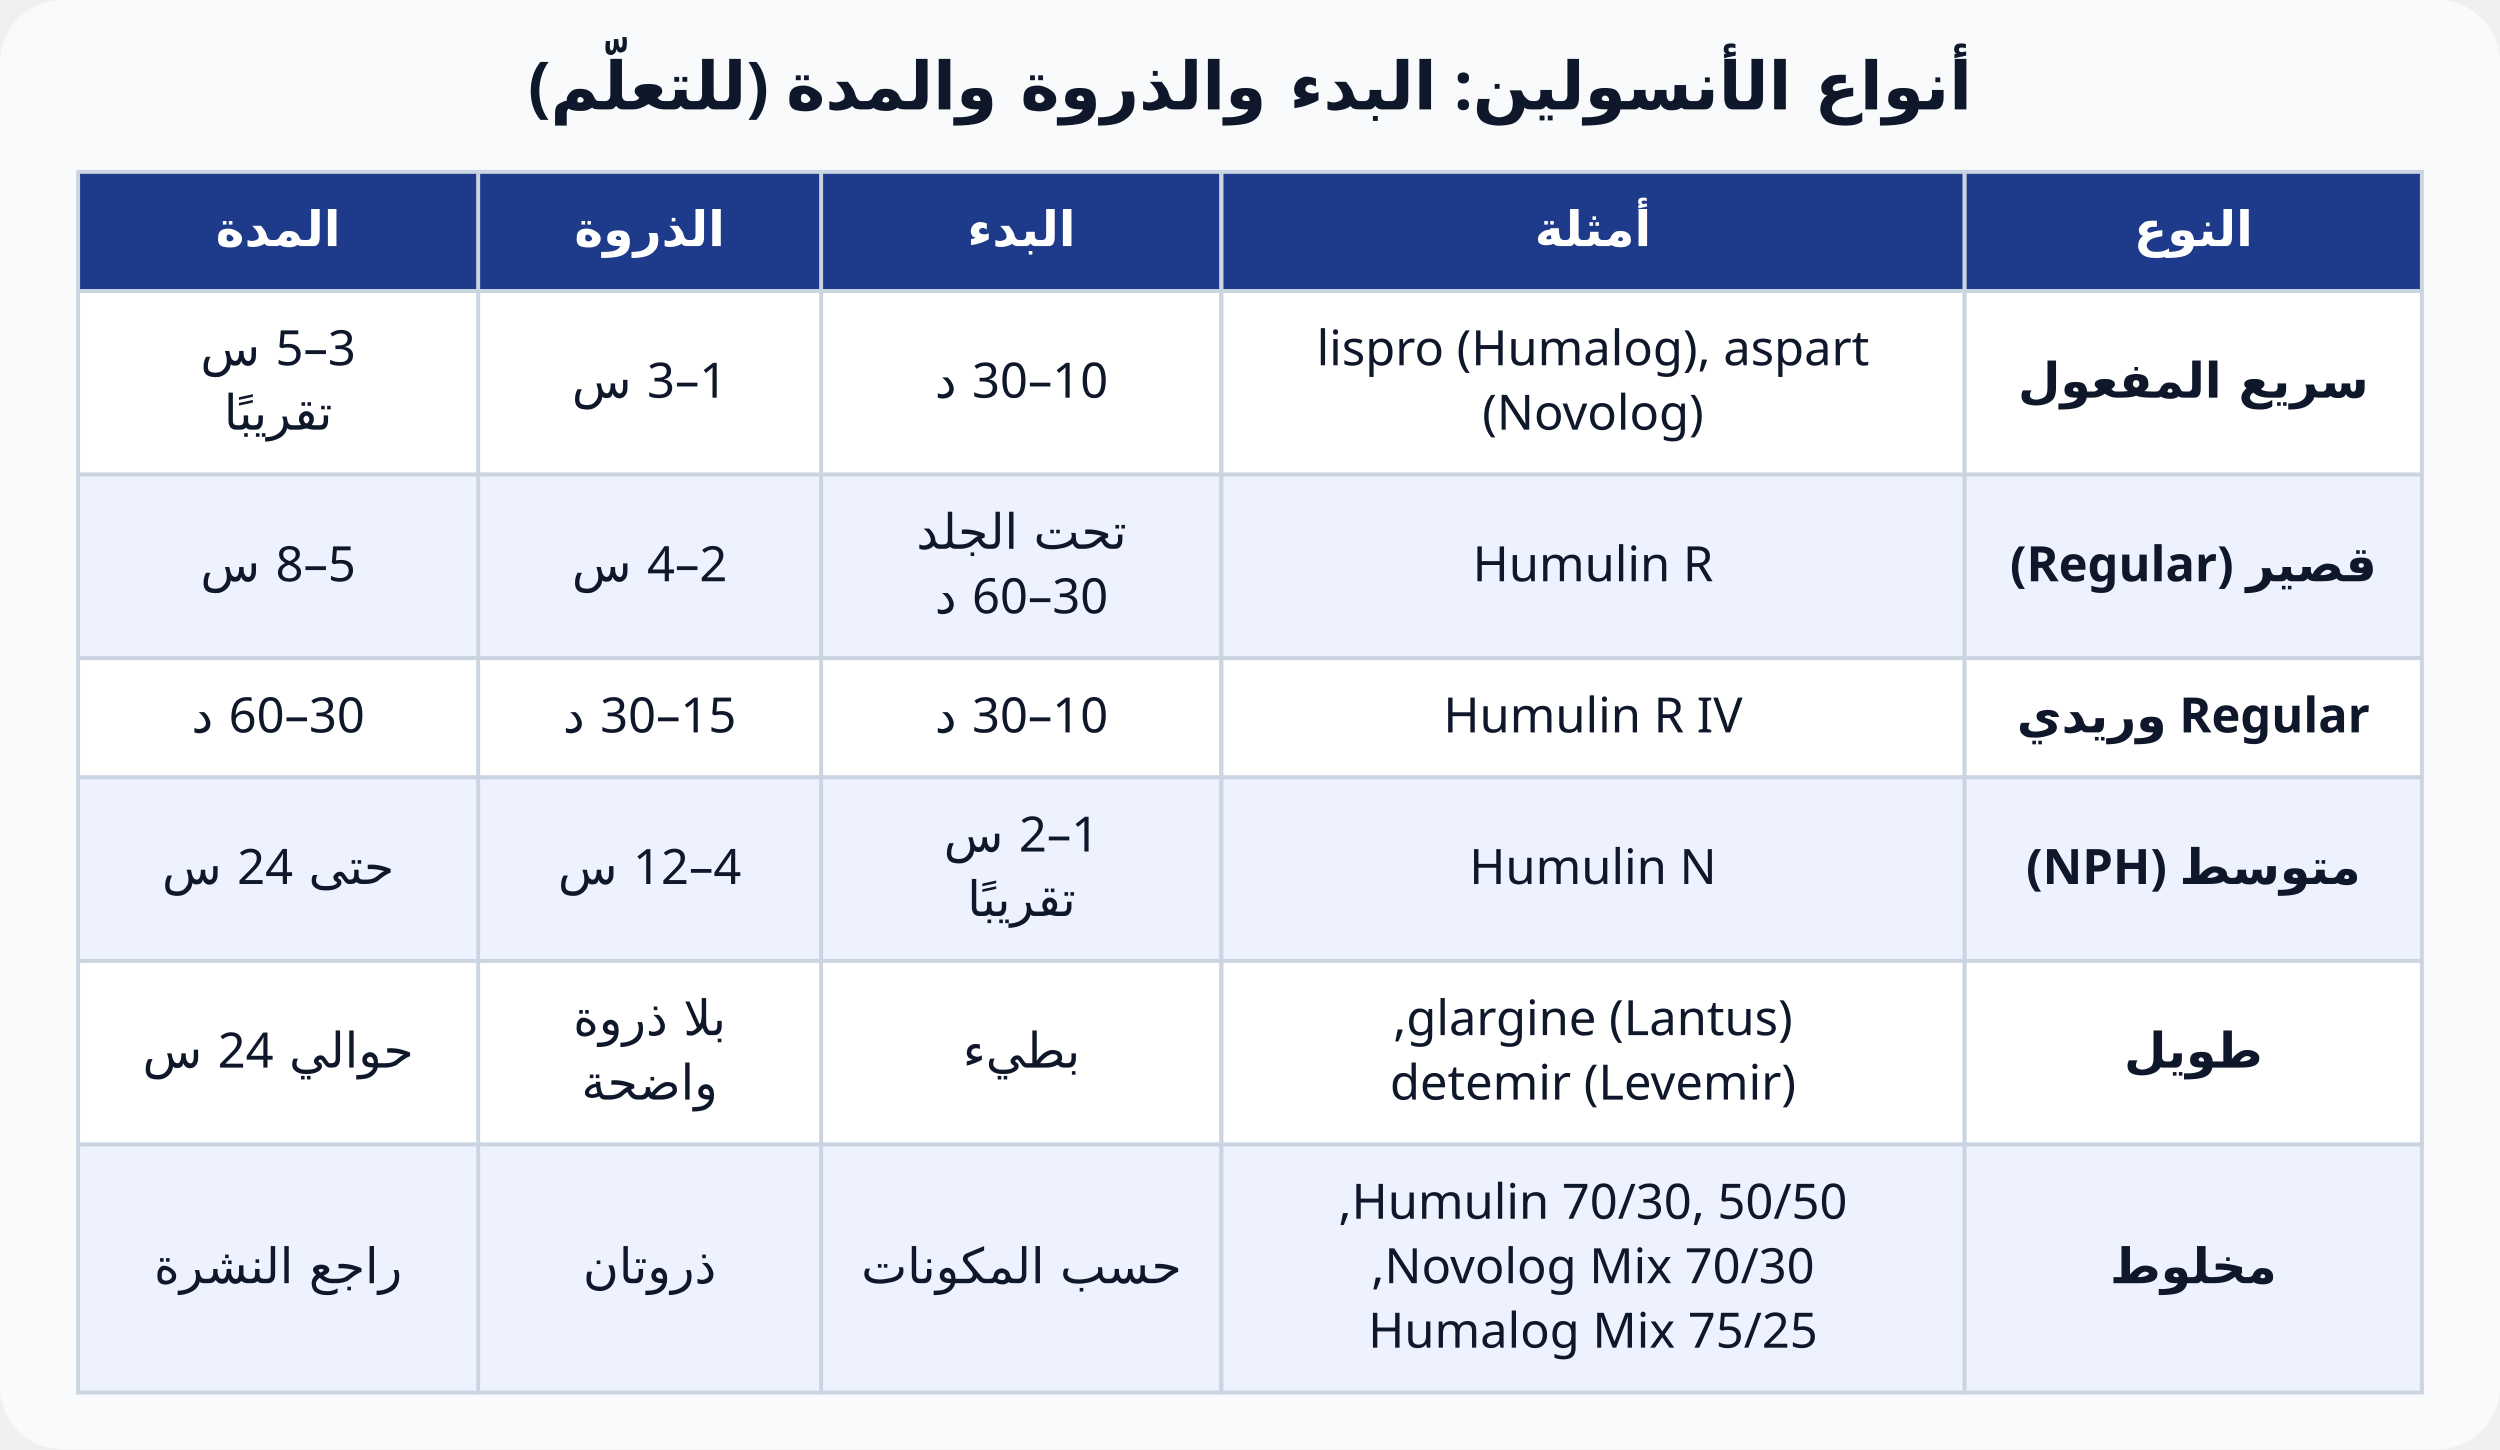
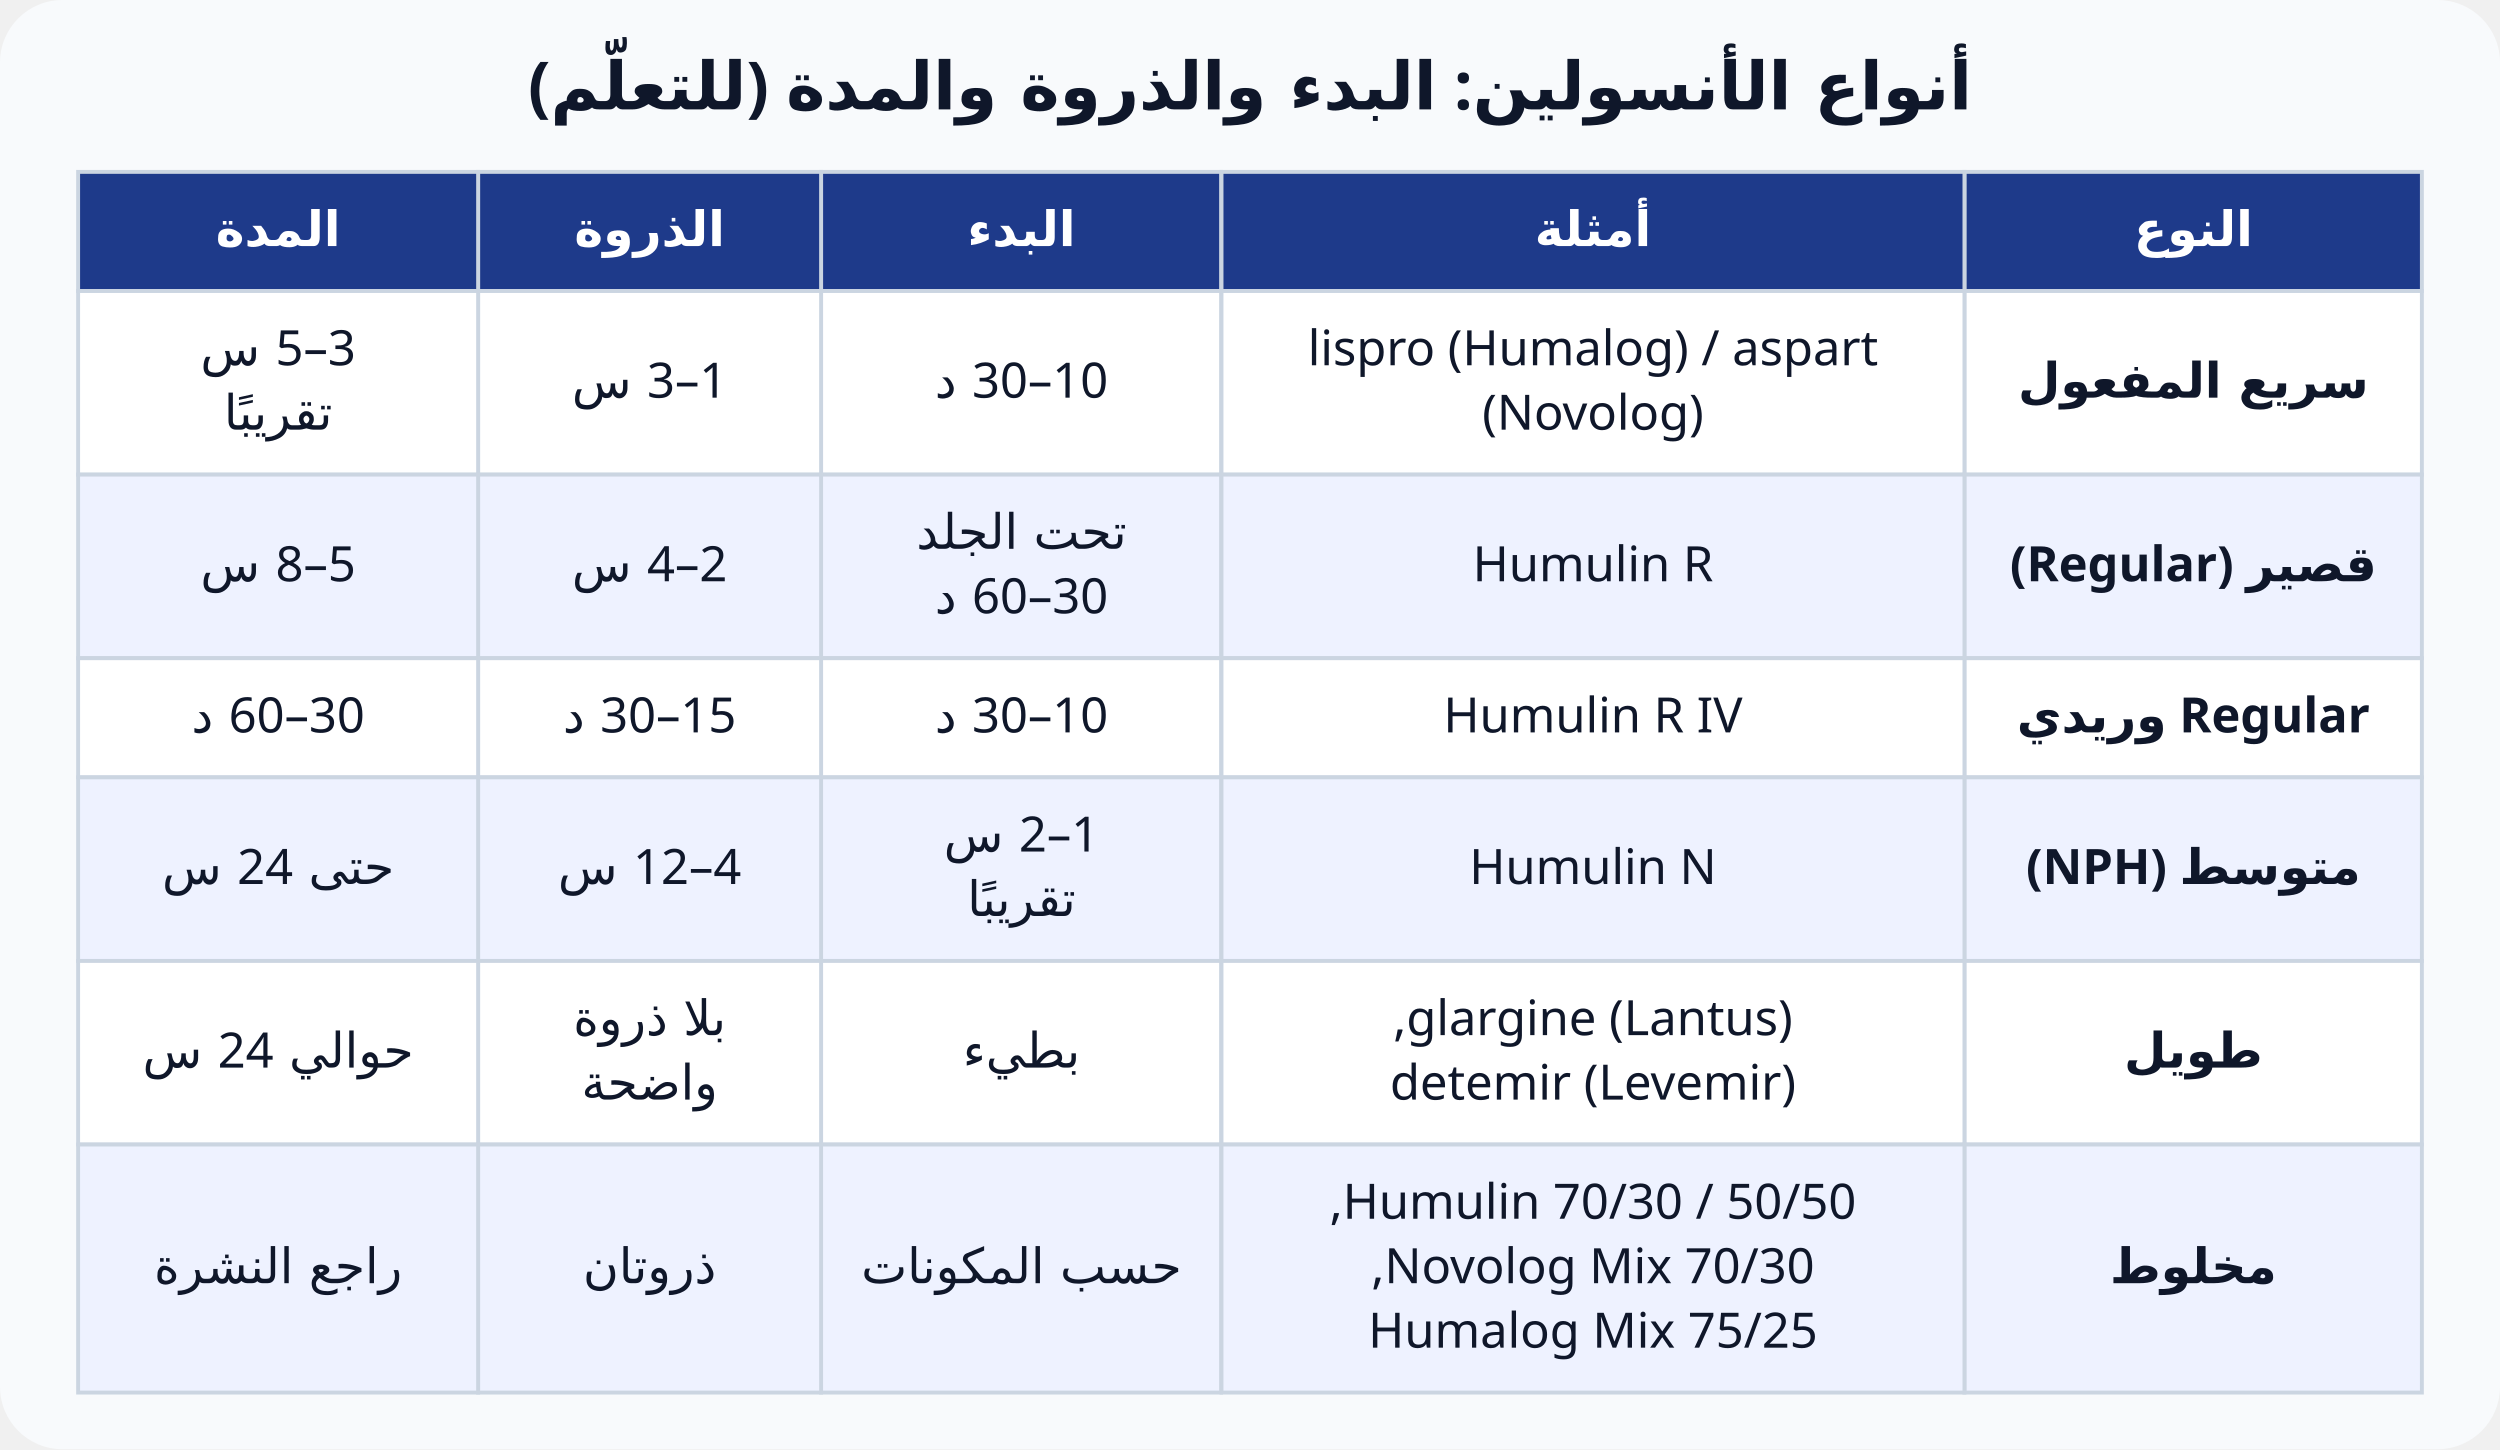
<svg xmlns="http://www.w3.org/2000/svg" viewBox="0 0 640 371" font-family="Cairo, Tahoma, sans-serif" direction="rtl">
  <rect width="640" height="371" rx="16" fill="#f8fafc" />
  <text x="320" y="28" text-anchor="middle" font-size="17" font-weight="800" fill="#0f172a">أنواع الأنسولين: البدء والذروة والمدة (للتعلّم)</text>
  <rect x="502.9" y="44" width="117.1" height="30.5" fill="#1e3a8a" stroke="#cbd5e1" />
  <text x="561.5" y="63.0" text-anchor="middle" font-size="12.5" font-weight="700" fill="#fff">النوع</text>
  <rect x="312.7" y="44" width="190.2" height="30.5" fill="#1e3a8a" stroke="#cbd5e1" />
  <text x="407.8" y="63.0" text-anchor="middle" font-size="12.5" font-weight="700" fill="#fff">أمثلة</text>
  <rect x="210.2" y="44" width="102.4" height="30.5" fill="#1e3a8a" stroke="#cbd5e1" />
  <text x="261.5" y="63.0" text-anchor="middle" font-size="12.5" font-weight="700" fill="#fff">البدء</text>
  <rect x="122.4" y="44" width="87.8" height="30.5" fill="#1e3a8a" stroke="#cbd5e1" />
  <text x="166.3" y="63.0" text-anchor="middle" font-size="12.5" font-weight="700" fill="#fff">الذروة</text>
  <rect x="20.0" y="44" width="102.4" height="30.5" fill="#1e3a8a" stroke="#cbd5e1" />
  <text x="71.2" y="63.0" text-anchor="middle" font-size="12.5" font-weight="700" fill="#fff">المدة</text>
  <rect x="502.9" y="74.5" width="117.1" height="47.0" fill="#fff" stroke="#cbd5e1" />
  <text x="561.5" y="101.8" text-anchor="middle" font-size="12.5" font-weight="700" fill="#0f172a">سريع المفعول</text>
  <rect x="312.7" y="74.5" width="190.2" height="47.0" fill="#fff" stroke="#cbd5e1" />
-   <text x="407.8" y="93.5" text-anchor="middle" font-size="12.5" font-weight="500" fill="#0f172a">lispro (Humalog), aspart</text>
+   <text x="407.8" y="93.5" text-anchor="middle" font-size="12.5" font-weight="500" fill="#0f172a">lispro (Humalog) / aspart</text>
  <text x="407.8" y="110.0" text-anchor="middle" font-size="12.5" font-weight="500" fill="#0f172a">(Novolog)</text>
  <rect x="210.2" y="74.5" width="102.4" height="47.0" fill="#fff" stroke="#cbd5e1" />
  <text x="261.5" y="101.8" text-anchor="middle" font-size="12.5" font-weight="500" fill="#0f172a">10–30 د</text>
  <rect x="122.4" y="74.5" width="87.8" height="47.0" fill="#fff" stroke="#cbd5e1" />
  <text x="166.3" y="101.8" text-anchor="middle" font-size="12.5" font-weight="500" fill="#0f172a">1–3 س</text>
  <rect x="20.0" y="74.5" width="102.4" height="47.0" fill="#fff" stroke="#cbd5e1" />
  <text x="71.2" y="93.5" text-anchor="middle" font-size="12.5" font-weight="500" fill="#0f172a">3–5 س</text>
  <text x="71.2" y="110.0" text-anchor="middle" font-size="12.5" font-weight="500" fill="#0f172a">تقريبًا</text>
  <rect x="502.9" y="121.5" width="117.1" height="47.0" fill="#eef2ff" stroke="#cbd5e1" />
  <text x="561.5" y="148.8" text-anchor="middle" font-size="12.5" font-weight="700" fill="#0f172a">قصير (Regular)</text>
  <rect x="312.7" y="121.5" width="190.2" height="47.0" fill="#eef2ff" stroke="#cbd5e1" />
  <text x="407.8" y="148.8" text-anchor="middle" font-size="12.5" font-weight="500" fill="#0f172a">Humulin R</text>
  <rect x="210.2" y="121.5" width="102.4" height="47.0" fill="#eef2ff" stroke="#cbd5e1" />
  <text x="261.5" y="140.5" text-anchor="middle" font-size="12.5" font-weight="500" fill="#0f172a">تحت الجلد</text>
  <text x="261.5" y="157.0" text-anchor="middle" font-size="12.5" font-weight="500" fill="#0f172a">30–60 د</text>
  <rect x="122.4" y="121.5" width="87.8" height="47.0" fill="#eef2ff" stroke="#cbd5e1" />
  <text x="166.3" y="148.8" text-anchor="middle" font-size="12.5" font-weight="500" fill="#0f172a">2–4 س</text>
  <rect x="20.0" y="121.5" width="102.4" height="47.0" fill="#eef2ff" stroke="#cbd5e1" />
  <text x="71.2" y="148.8" text-anchor="middle" font-size="12.5" font-weight="500" fill="#0f172a">5–8 س</text>
  <rect x="502.9" y="168.5" width="117.1" height="30.5" fill="#fff" stroke="#cbd5e1" />
  <text x="561.5" y="187.5" text-anchor="middle" font-size="12.5" font-weight="700" fill="#0f172a">Regular وريدي</text>
  <rect x="312.7" y="168.5" width="190.2" height="30.5" fill="#fff" stroke="#cbd5e1" />
  <text x="407.8" y="187.5" text-anchor="middle" font-size="12.5" font-weight="500" fill="#0f172a">Humulin R IV</text>
  <rect x="210.2" y="168.5" width="102.4" height="30.5" fill="#fff" stroke="#cbd5e1" />
  <text x="261.5" y="187.5" text-anchor="middle" font-size="12.5" font-weight="500" fill="#0f172a">10–30 د</text>
  <rect x="122.4" y="168.5" width="87.8" height="30.5" fill="#fff" stroke="#cbd5e1" />
  <text x="166.3" y="187.5" text-anchor="middle" font-size="12.5" font-weight="500" fill="#0f172a">15–30 د</text>
  <rect x="20.0" y="168.5" width="102.4" height="30.5" fill="#fff" stroke="#cbd5e1" />
  <text x="71.2" y="187.5" text-anchor="middle" font-size="12.5" font-weight="500" fill="#0f172a">30–60 د</text>
  <rect x="502.9" y="199" width="117.1" height="47.0" fill="#eef2ff" stroke="#cbd5e1" />
  <text x="561.5" y="226.3" text-anchor="middle" font-size="12.5" font-weight="700" fill="#0f172a">متوسط (NPH)</text>
  <rect x="312.7" y="199" width="190.2" height="47.0" fill="#eef2ff" stroke="#cbd5e1" />
  <text x="407.8" y="226.3" text-anchor="middle" font-size="12.5" font-weight="500" fill="#0f172a">Humulin N</text>
  <rect x="210.2" y="199" width="102.4" height="47.0" fill="#eef2ff" stroke="#cbd5e1" />
  <text x="261.5" y="218.0" text-anchor="middle" font-size="12.5" font-weight="500" fill="#0f172a">1–2 س</text>
  <text x="261.5" y="234.5" text-anchor="middle" font-size="12.5" font-weight="500" fill="#0f172a">تقريبًا</text>
  <rect x="122.4" y="199" width="87.8" height="47.0" fill="#eef2ff" stroke="#cbd5e1" />
  <text x="166.3" y="226.3" text-anchor="middle" font-size="12.5" font-weight="500" fill="#0f172a">4–12 س</text>
  <rect x="20.0" y="199" width="102.4" height="47.0" fill="#eef2ff" stroke="#cbd5e1" />
  <text x="71.2" y="226.3" text-anchor="middle" font-size="12.5" font-weight="500" fill="#0f172a">حتى 24 س</text>
  <rect x="502.9" y="246" width="117.1" height="47.0" fill="#fff" stroke="#cbd5e1" />
  <text x="561.5" y="273.3" text-anchor="middle" font-size="12.5" font-weight="700" fill="#0f172a">طويل</text>
  <rect x="312.7" y="246" width="190.2" height="47.0" fill="#fff" stroke="#cbd5e1" />
  <text x="407.8" y="265.0" text-anchor="middle" font-size="12.5" font-weight="500" fill="#0f172a">glargine (Lantus),</text>
  <text x="407.8" y="281.5" text-anchor="middle" font-size="12.5" font-weight="500" fill="#0f172a">detemir (Levemir)</text>
  <rect x="210.2" y="246" width="102.4" height="47.0" fill="#fff" stroke="#cbd5e1" />
  <text x="261.5" y="273.3" text-anchor="middle" font-size="12.5" font-weight="500" fill="#0f172a">بطيء</text>
  <rect x="122.4" y="246" width="87.8" height="47.0" fill="#fff" stroke="#cbd5e1" />
  <text x="166.3" y="265.0" text-anchor="middle" font-size="12.5" font-weight="500" fill="#0f172a">بلا ذروة</text>
  <text x="166.3" y="281.5" text-anchor="middle" font-size="12.5" font-weight="500" fill="#0f172a">واضحة</text>
  <rect x="20.0" y="246" width="102.4" height="47.0" fill="#fff" stroke="#cbd5e1" />
  <text x="71.2" y="273.3" text-anchor="middle" font-size="12.5" font-weight="500" fill="#0f172a">حوالي 24 س</text>
  <rect x="502.9" y="293" width="117.1" height="63.5" fill="#eef2ff" stroke="#cbd5e1" />
  <text x="561.5" y="328.5" text-anchor="middle" font-size="12.5" font-weight="700" fill="#0f172a">مخلوط</text>
  <rect x="312.7" y="293" width="190.2" height="63.5" fill="#eef2ff" stroke="#cbd5e1" />
-   <text x="407.8" y="312.0" text-anchor="middle" font-size="12.5" font-weight="500" fill="#0f172a">Humulin 70/30, 50/50,</text>
+   <text x="407.8" y="312.0" text-anchor="middle" font-size="12.5" font-weight="500" fill="#0f172a">Humulin 70/30 / 50/50,</text>
  <text x="407.8" y="328.5" text-anchor="middle" font-size="12.5" font-weight="500" fill="#0f172a">Novolog Mix 70/30,</text>
  <text x="407.8" y="345.0" text-anchor="middle" font-size="12.5" font-weight="500" fill="#0f172a">Humalog Mix 75/25</text>
  <rect x="210.2" y="293" width="102.4" height="63.5" fill="#eef2ff" stroke="#cbd5e1" />
  <text x="261.5" y="328.5" text-anchor="middle" font-size="12.5" font-weight="500" fill="#0f172a">حسب المكونات</text>
  <rect x="122.4" y="293" width="87.8" height="63.5" fill="#eef2ff" stroke="#cbd5e1" />
  <text x="166.3" y="328.5" text-anchor="middle" font-size="12.5" font-weight="500" fill="#0f172a">ذروتان</text>
  <rect x="20.0" y="293" width="102.4" height="63.5" fill="#eef2ff" stroke="#cbd5e1" />
  <text x="71.2" y="328.5" text-anchor="middle" font-size="12.5" font-weight="500" fill="#0f172a">راجع النشرة</text>
</svg>
